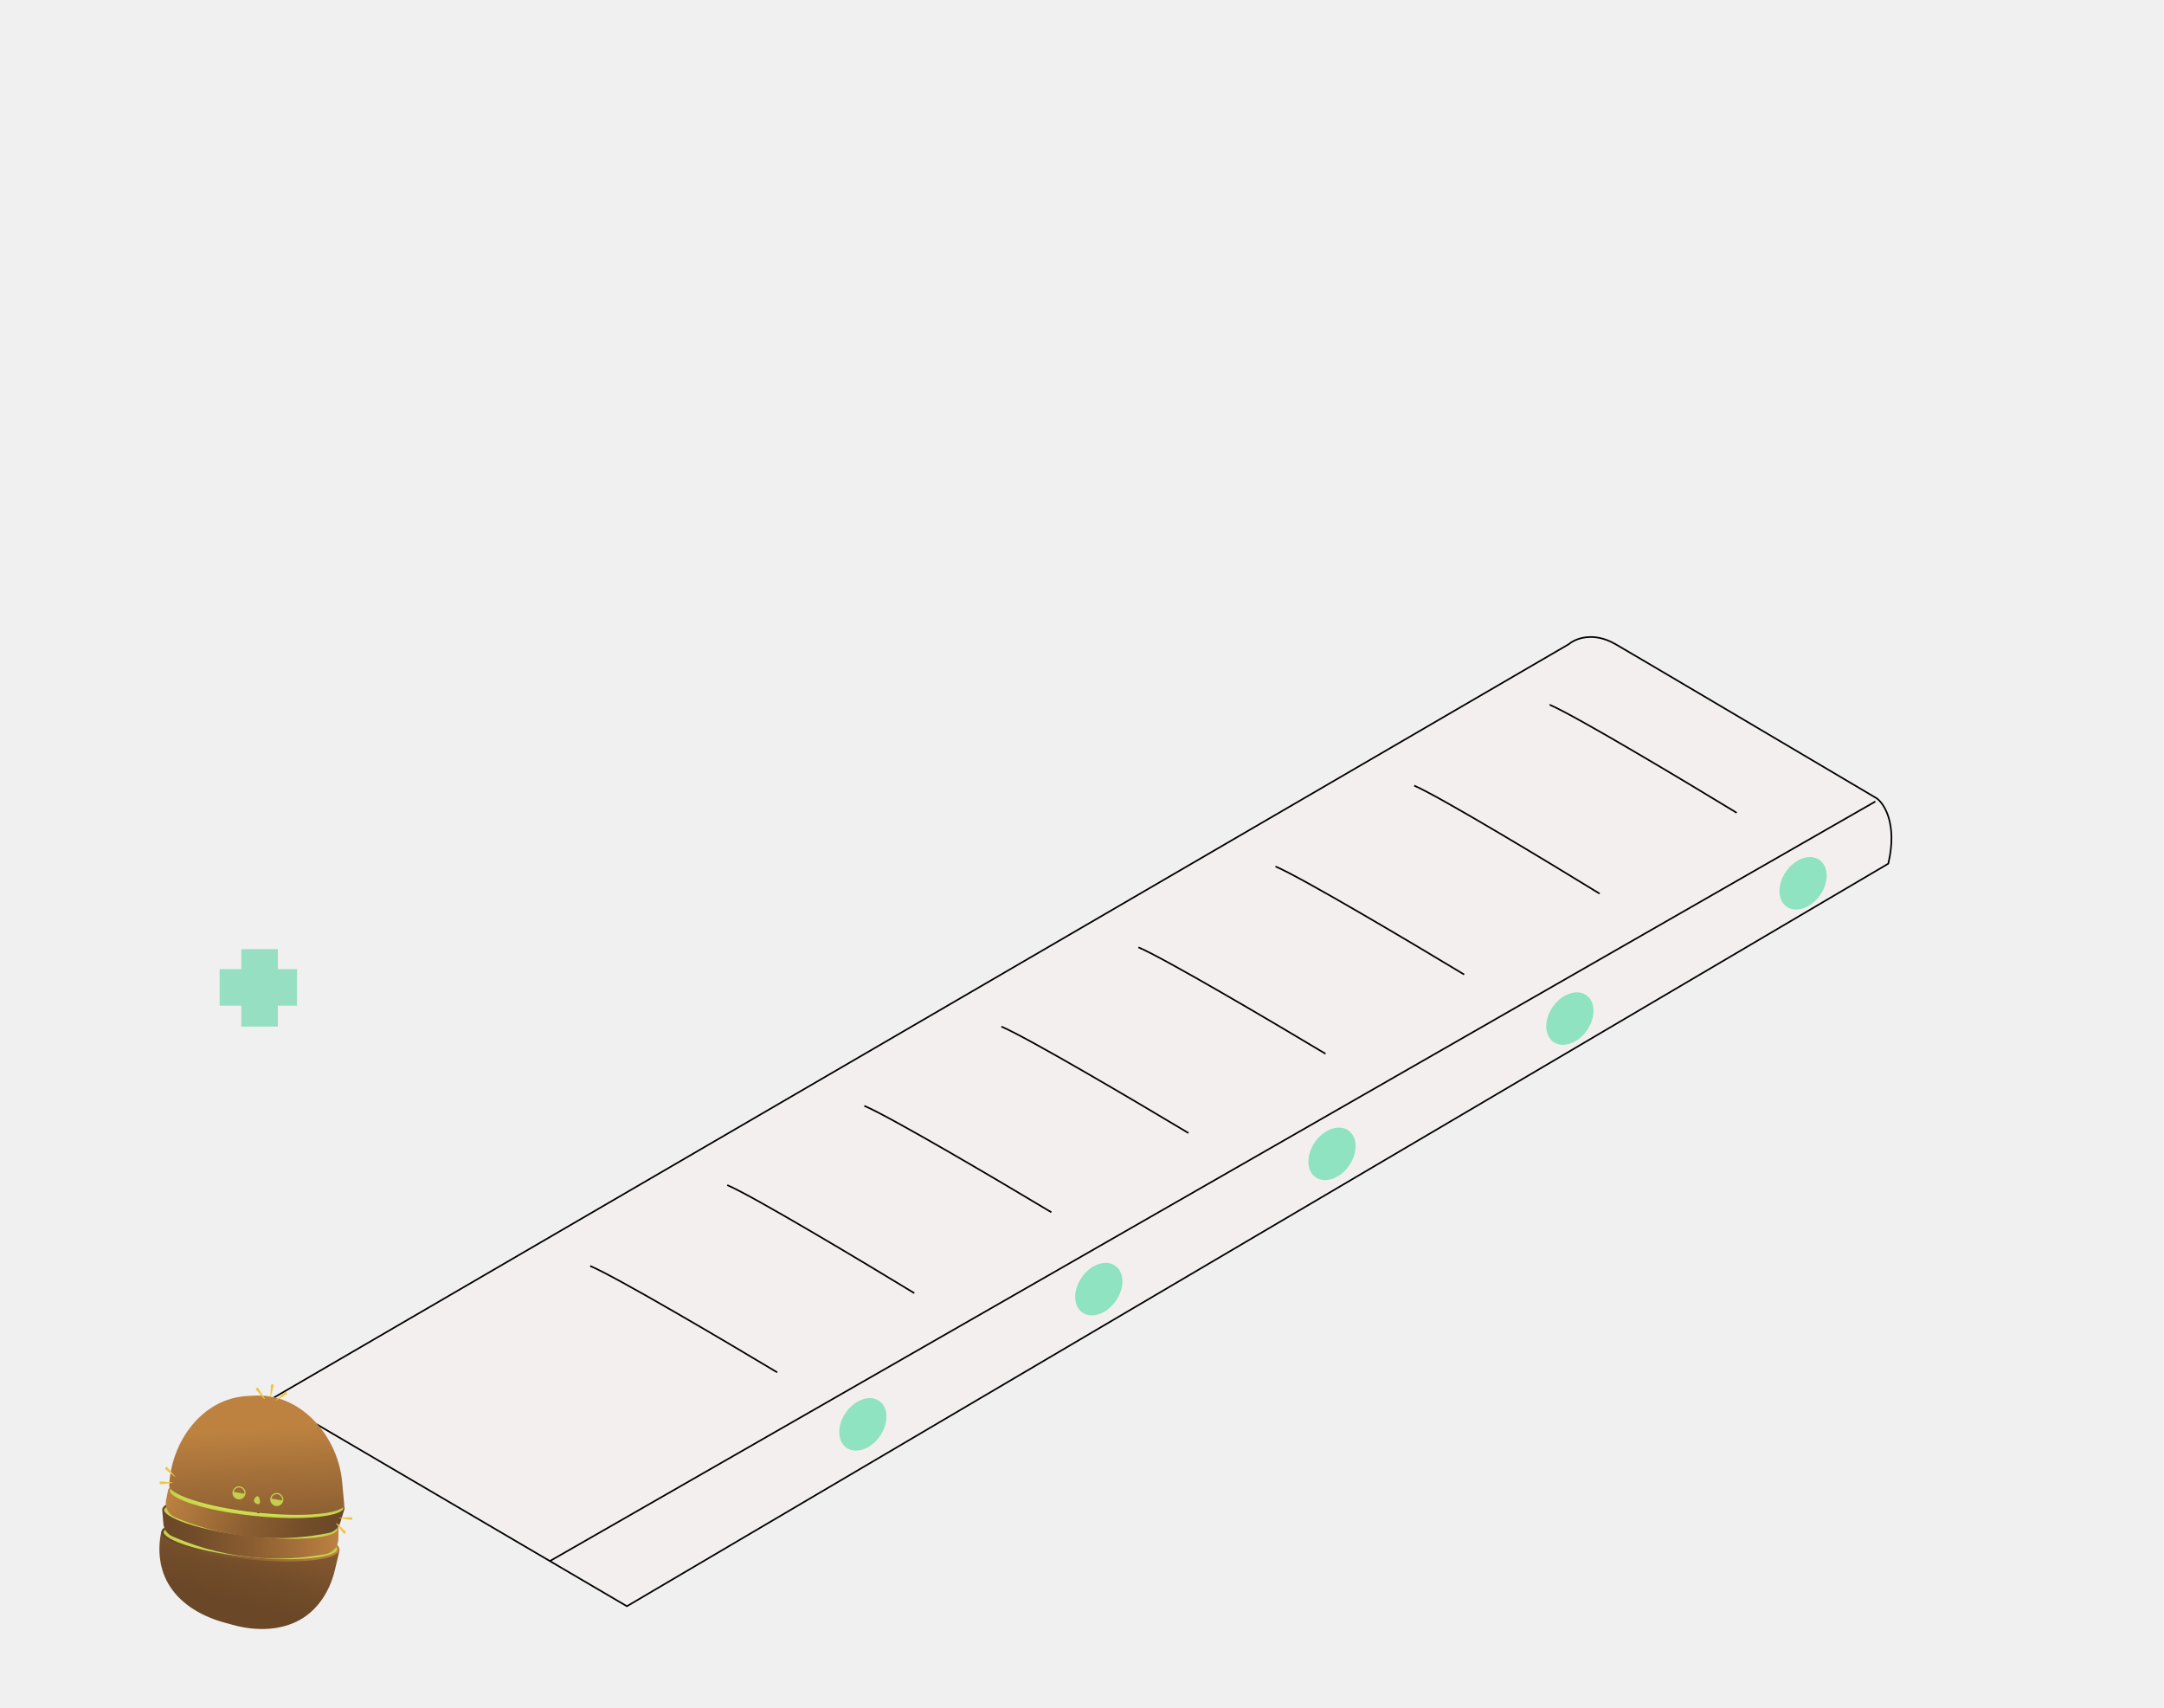
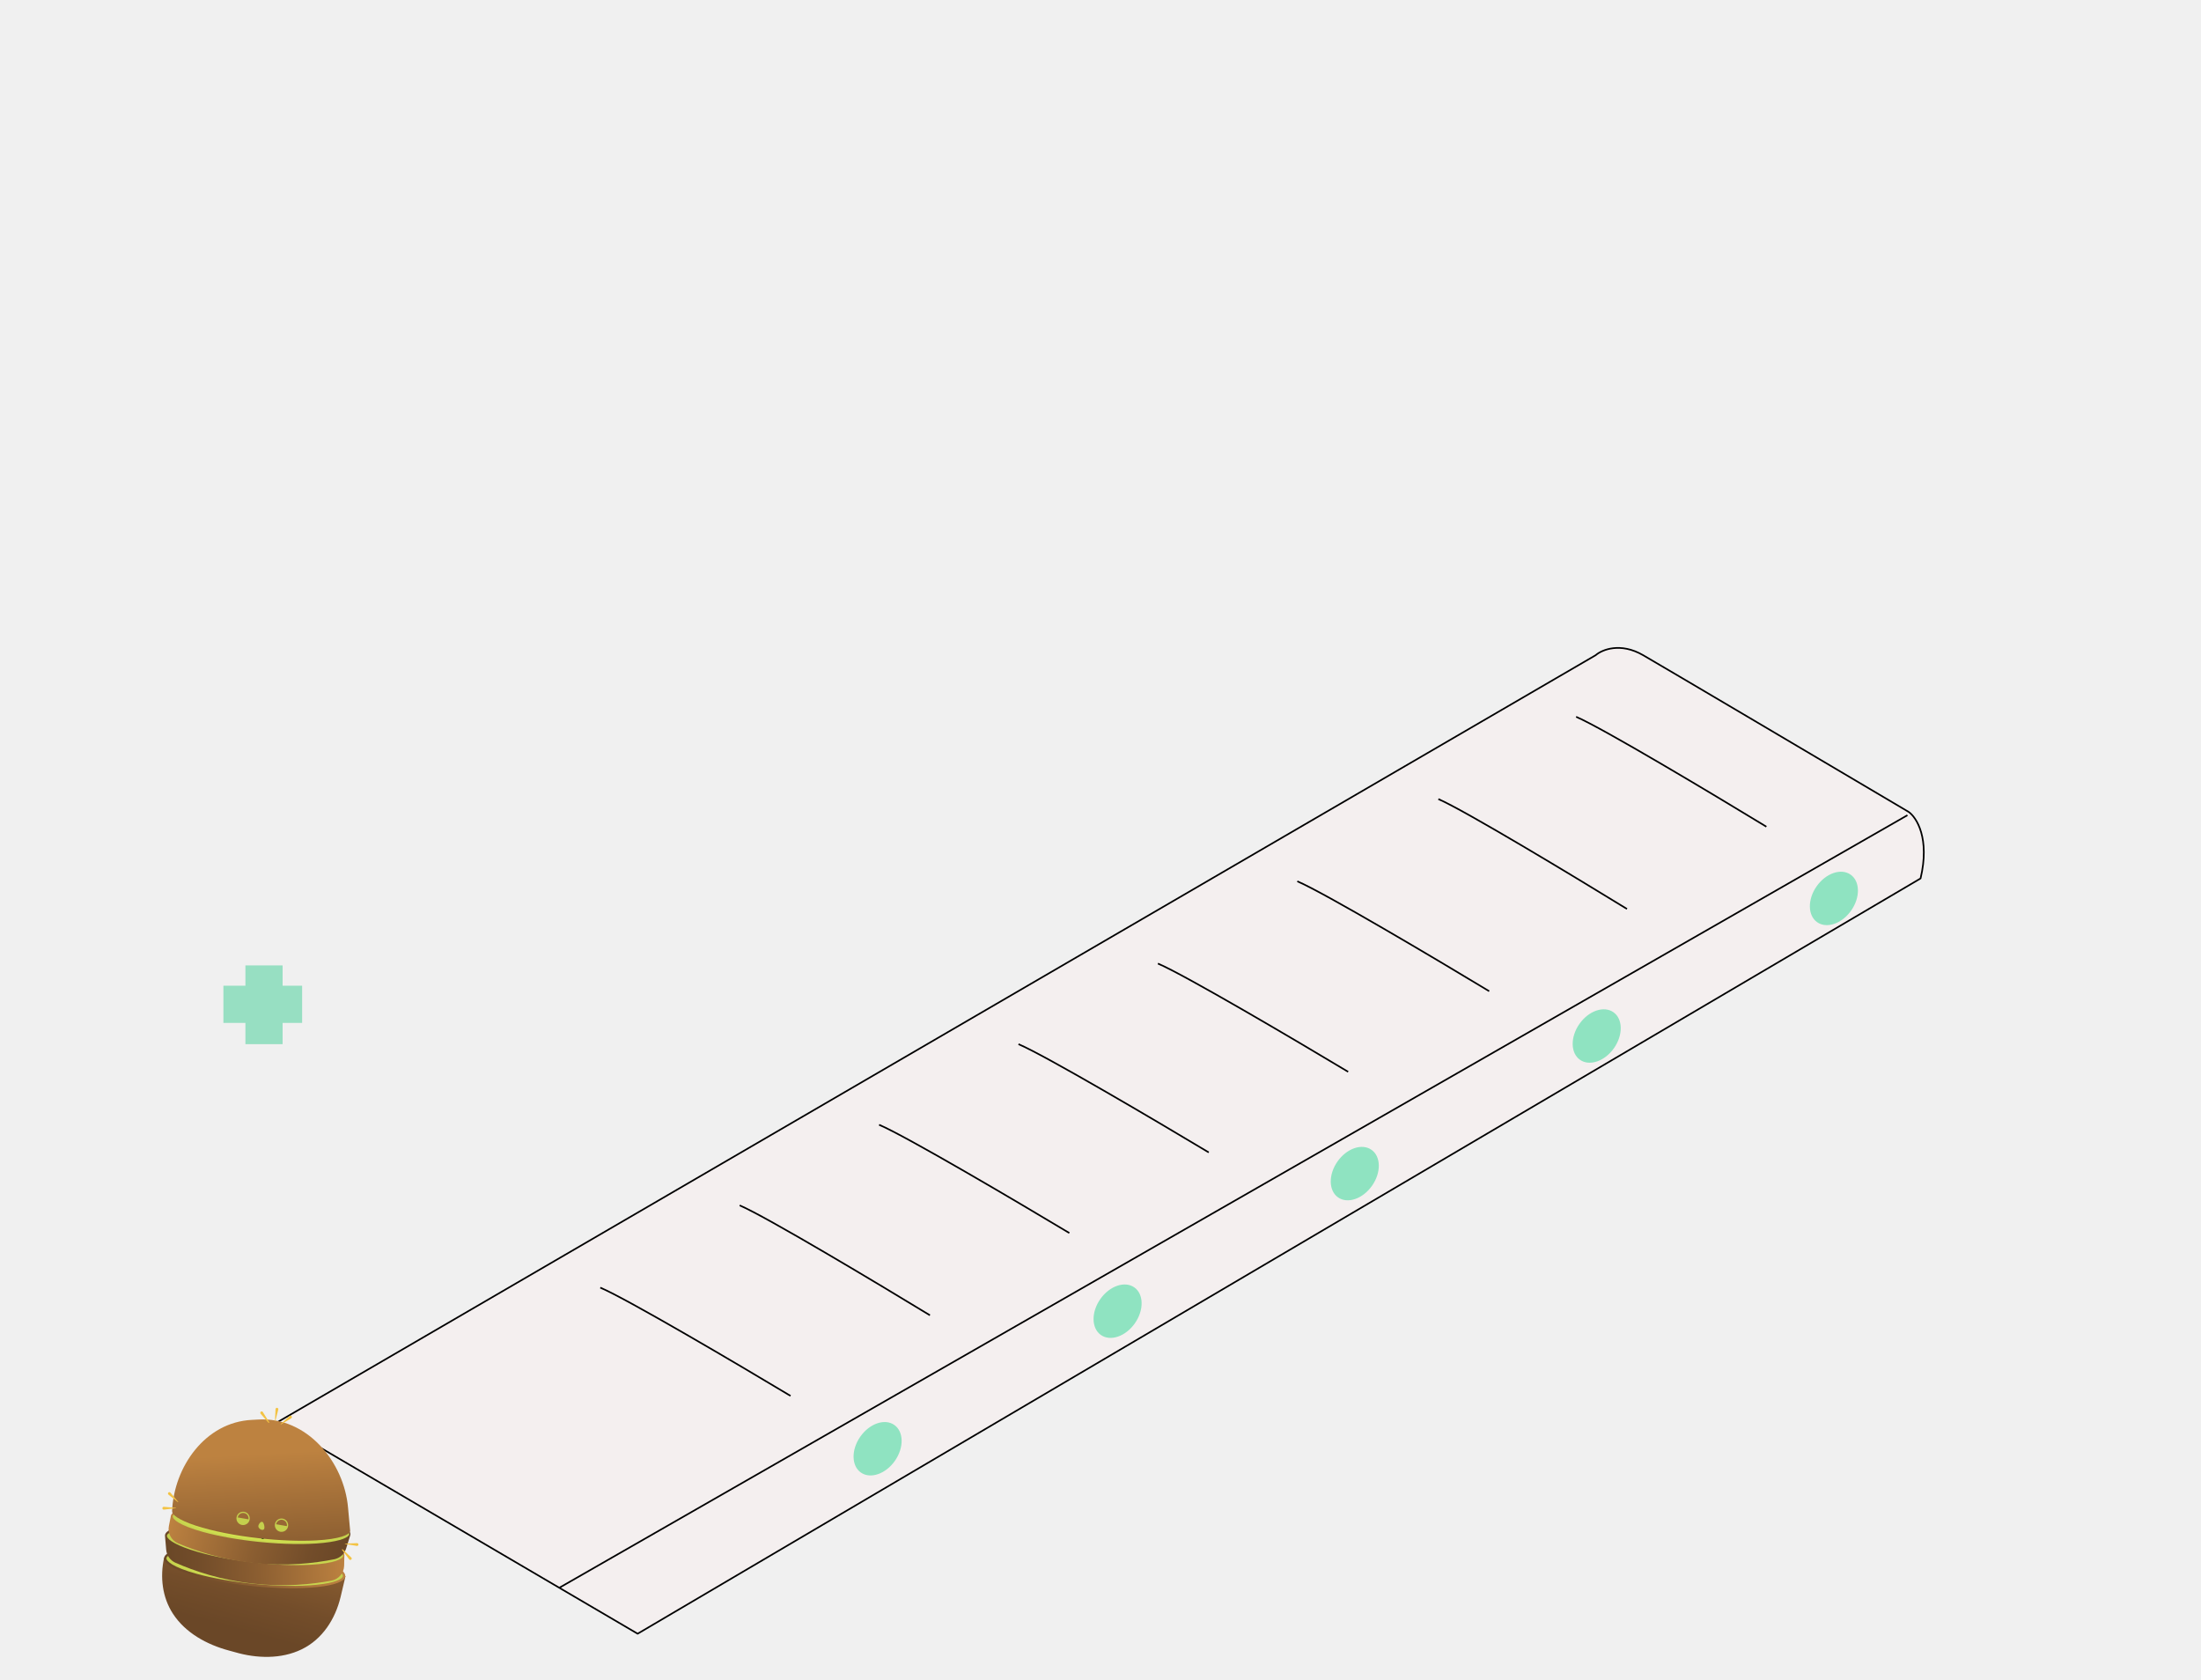
- <svg xmlns="http://www.w3.org/2000/svg" width="1342" height="1059" viewBox="0 0 1342 1059" fill="none">
-   <path d="M972.922 399.431L169 867.129L388.777 996L1171.01 535.542C1176.79 511.216 1168.6 498.377 1163.78 494.998C1115.58 466.487 1015.72 407.457 1001.84 399.431C987.959 391.406 976.778 396.087 972.922 399.431Z" fill="#F4EFEF" stroke="black" stroke-linejoin="round" />
-   <path d="M366 785C382.24 791.859 450.1 831.858 482 851" stroke="black" />
-   <path d="M451 734.857C467.24 741.82 535.1 782.425 567 801.857" stroke="black" />
-   <path d="M536 685.715C552.24 692.574 620.1 732.573 652 751.715" stroke="black" />
-   <path d="M621 636.57C637.24 643.429 705.1 683.428 737 702.57" stroke="black" />
-   <path d="M706 587.428C722.24 594.287 790.1 634.286 822 653.428" stroke="black" />
-   <path d="M791 537.285C807.38 544.248 875.825 584.853 908 604.285" stroke="black" />
-   <path d="M877 487.143C893.1 494.105 960.375 534.711 992 554.143" stroke="black" />
-   <path d="M961 437C977.24 443.963 1045.1 484.568 1077 504" stroke="black" />
-   <path d="M341.037 967.974L1163 497" stroke="black" />
-   <ellipse cx="535.093" cy="883.231" rx="17.727" ry="12.866" transform="rotate(-54.8943 535.093 883.231)" fill="#8FE3C1" />
-   <ellipse cx="826.042" cy="715.487" rx="17.727" ry="12.866" transform="rotate(-54.8943 826.042 715.487)" fill="#8FE3C1" />
-   <ellipse cx="973.554" cy="631.608" rx="17.727" ry="12.866" transform="rotate(-54.8943 973.554 631.608)" fill="#8FE3C1" />
-   <ellipse cx="1118.17" cy="547.729" rx="17.727" ry="12.866" transform="rotate(-54.8943 1118.17 547.729)" fill="#8FE3C1" />
-   <ellipse cx="681.423" cy="799.365" rx="17.727" ry="12.866" transform="rotate(-54.8943 681.423 799.365)" fill="#8FE3C1" />
-   <path d="M207.66 973.641C204.419 987.074 196.608 999.345 183.968 1005.5C171.453 1011.6 156.468 1011.09 143.399 1007.29C141.826 1006.84 141.039 1006.63 139.459 1006.21C126.268 1002.65 113.198 995.632 105.515 983.918C98.87 973.785 97.522 961.337 100.053 949.654L210.68 960.881C209.672 965.136 208.666 969.388 207.66 973.641Z" fill="url(#paint0_linear_5199_12310)" />
-   <path d="M210.508 961.004C209.863 967.382 184.614 970.049 154.117 966.962C123.621 963.872 99.421 956.198 100.067 949.817C100.712 943.439 125.961 940.772 156.458 943.859C186.955 946.946 211.154 954.623 210.508 961.004Z" fill="url(#paint1_linear_5199_12310)" />
-   <path d="M120.056 959.527C105.037 955.395 101.306 951.571 101.469 949.961C101.64 948.28 105.867 945.889 117.219 944.691C127.777 943.576 141.66 943.78 156.32 945.263C168.841 946.533 180.987 948.675 190.524 951.298C205.542 955.431 209.273 959.255 209.11 960.865C208.939 962.546 204.712 964.937 193.36 966.135C182.803 967.25 168.919 967.046 154.26 965.563C141.739 964.293 129.589 962.15 120.056 959.527Z" fill="url(#paint2_radial_5199_12310)" />
-   <path d="M147.294 951.012C146.429 951.302 142.62 952.571 142.643 954.167C142.692 957.6 160.44 960.126 166.897 957.705C167.64 957.425 169.59 956.696 169.584 955.65C169.579 954.859 168.458 954.227 167.626 953.802C162.115 950.998 155.785 950.602 153.462 950.505C149.944 950.359 148.552 950.594 147.294 951.012Z" fill="#FFE6CC" />
-   <path d="M135.94 951.838C136.424 951.309 139.549 952.806 139.429 953.238C139.326 953.614 136.645 953.68 136.015 952.506C135.986 952.451 135.763 952.033 135.94 951.838Z" fill="#063B01" />
-   <path d="M155.373 963.23C155.621 963.636 156.248 963.936 156.687 963.784C157.694 963.428 157.636 960.666 157.028 960.466C156.451 960.278 154.738 962.193 155.373 963.23Z" fill="#063B01" />
-   <path d="M141.745 959.307C141.776 959.686 143.27 960.203 144.539 959.719C145.405 959.386 146.187 958.579 146.01 958.272C145.666 957.683 141.694 958.674 141.745 959.307Z" fill="#063B01" />
-   <path d="M171.147 962.386C169.843 962.696 167.977 960.462 168.27 960.03C168.466 959.742 169.648 960.22 170.973 960.759C171.699 961.054 171.964 961.228 172.003 961.468C172.07 961.836 171.607 962.276 171.147 962.386Z" fill="#063B01" />
-   <path d="M156.443 948.334C156.184 948.045 155.017 948.189 154.862 948.594C154.827 948.679 154.873 948.819 154.96 949.098C155.105 949.56 155.177 949.787 155.28 949.823C155.668 949.947 156.785 948.716 156.443 948.334Z" fill="#063B01" />
-   <path d="M145.832 948.154C145.228 947.995 144.548 948.259 144.533 948.513C144.512 948.958 146.567 949.673 146.823 949.325C146.98 949.11 146.569 948.346 145.832 948.154Z" fill="#063B01" />
-   <path d="M174.795 954.147C174.879 953.868 173.92 953.124 172.855 953.158C172.125 953.183 171.327 953.571 171.371 953.834C171.46 954.342 174.659 954.615 174.795 954.147Z" fill="#063B01" />
-   <path d="M140.188 949.47C140.143 949.21 140.615 948.857 141.082 948.785C142.258 948.61 143.503 950.219 143.319 950.477C143.278 950.535 143.178 950.5 141.726 950.082C140.496 949.726 140.218 949.653 140.188 949.47Z" fill="#A2C71E" />
-   <path d="M164.582 949.591C165.06 949.228 165.804 949.221 165.931 949.449C166.155 949.849 164.61 951.246 164.215 951.018C163.972 950.882 163.998 950.034 164.582 949.591Z" fill="#063B01" />
-   <path d="M171.728 951.215C171.786 950.962 171.334 950.558 170.868 950.44C169.701 950.145 168.381 951.626 168.549 951.901C168.586 951.962 168.688 951.936 170.159 951.668C171.404 951.439 171.686 951.393 171.728 951.215Z" fill="#A2C71E" />
-   <path d="M147.705 961.324C147.878 961.845 149.538 962.214 150.517 961.508C151.448 960.837 151.554 959.353 151.105 959.069C150.845 958.903 150.402 959.152 149.723 959.529C149.027 959.92 147.521 960.764 147.705 961.324Z" fill="#A2C71E" />
-   <path d="M137.628 955.867C137.517 956.124 137.743 956.455 137.922 956.621C138.888 957.501 141.552 956.372 141.48 955.919C141.406 955.422 137.972 955.066 137.628 955.867Z" fill="#A2C71E" />
-   <path d="M161.37 949.063C161.28 948.824 160.786 948.582 160.427 948.592C159.527 948.621 159.423 950.255 159.674 950.455C159.731 950.5 159.781 950.452 160.594 949.85C161.276 949.339 161.434 949.23 161.37 949.063Z" fill="#A2C71E" />
-   <path d="M164.344 962.913C164.192 963.319 162.983 963.496 162.219 962.98C161.281 962.344 161.267 960.823 161.678 960.623C161.922 960.505 162.333 960.836 163.032 961.403C163.812 962.029 164.473 962.563 164.344 962.913Z" fill="#A2C71E" />
-   <path d="M150.986 947.847C150.697 947.746 150.187 947.682 150.046 947.891C149.788 948.274 150.786 949.578 151.312 949.465C151.61 949.401 151.824 948.874 151.675 948.448C151.526 948.039 151.099 947.886 150.986 947.847Z" fill="#A2C71E" />
-   <path d="M175.019 956.76C175.161 957.01 174.976 957.352 174.816 957.526C173.963 958.455 171.167 957.471 171.184 957.014C171.197 956.519 174.579 955.98 175.019 956.76Z" fill="#A2C71E" />
-   <path d="M156.615 930.709C126.412 927.224 101.332 929.565 100.6 935.933C100.57 936.177 100.584 936.426 100.628 936.676C100.863 939.389 101.098 942.106 101.332 944.819C101.631 948.288 103.793 951.321 106.979 952.726C118.371 957.744 134.56 963.297 154.576 965.486C173.663 967.573 190.021 965.923 202.109 963.645C206.519 962.815 209.738 958.993 209.832 954.506C209.873 952.562 209.915 950.621 209.952 948.676C209.961 948.634 209.969 948.591 209.974 948.549C210.705 942.178 186.818 934.19 156.615 930.709Z" fill="url(#paint3_linear_5199_12310)" />
-   <path d="M189.041 953.979C204.596 953.158 209.06 950.222 209.245 948.614C209.438 946.935 205.821 943.695 194.989 940.094C184.915 936.744 171.309 933.971 156.672 932.281C144.17 930.84 131.846 930.332 121.969 930.853C106.415 931.674 101.951 934.61 101.765 936.218C101.573 937.896 105.189 941.137 116.022 944.738C126.096 948.088 139.701 950.861 154.338 952.551C166.841 953.991 179.164 954.5 189.041 953.979Z" fill="url(#paint4_radial_5199_12310)" />
-   <path d="M164.254 939.831C165.038 940.299 168.486 942.354 168.122 943.908C167.34 947.251 149.462 945.918 143.673 942.171C143.008 941.739 141.259 940.609 141.489 939.589C141.663 938.817 142.893 938.44 143.797 938.202C149.781 936.643 156.049 937.612 158.339 938.015C161.806 938.625 163.116 939.153 164.254 939.831Z" fill="#FFE6CC" />
-   <path d="M175.172 943.068C174.813 942.448 171.441 943.24 171.465 943.689C171.485 944.077 174.09 944.716 174.957 943.704C174.996 943.657 175.304 943.296 175.172 943.068Z" fill="#063B01" />
-   <path d="M153.745 950.036C153.416 950.38 152.736 950.539 152.344 950.296C151.436 949.733 152.084 947.047 152.72 946.982C153.328 946.922 154.588 949.159 153.745 950.036Z" fill="#063B01" />
-   <path d="M167.901 949.12C167.79 949.484 166.22 949.669 165.085 948.924C164.31 948.414 163.718 947.458 163.957 947.196C164.419 946.694 168.087 948.513 167.901 949.12Z" fill="#063B01" />
-   <path d="M138.52 945.834C139.728 946.417 142.029 944.634 141.835 944.149C141.705 943.826 140.449 944.039 139.039 944.282C138.266 944.414 137.97 944.528 137.88 944.754C137.74 945.099 138.095 945.628 138.52 945.834Z" fill="#063B01" />
-   <path d="M155.892 935.256C156.206 935.028 157.316 935.419 157.38 935.848C157.396 935.938 157.322 936.065 157.177 936.319C156.936 936.739 156.817 936.945 156.708 936.958C156.307 936.997 155.475 935.555 155.892 935.256Z" fill="#063B01" />
-   <path d="M166.296 937.351C166.92 937.325 167.528 937.728 167.489 937.98C167.413 938.419 165.253 938.677 165.078 938.283C164.966 938.039 165.536 937.38 166.296 937.351Z" fill="#063B01" />
-   <path d="M136.72 937.004C136.698 936.714 137.794 936.193 138.827 936.454C139.535 936.635 140.231 937.184 140.132 937.432C139.939 937.909 136.756 937.491 136.72 937.004Z" fill="#063B01" />
-   <path d="M171.53 939.847C171.629 939.603 171.244 939.157 170.803 938.987C169.692 938.564 168.131 939.869 168.255 940.161C168.283 940.226 168.388 940.213 169.897 940.116C171.171 940.032 171.458 940.02 171.53 939.847Z" fill="#A2C71E" />
-   <path d="M147.674 934.74C147.285 934.283 146.56 934.118 146.387 934.313C146.082 934.656 147.292 936.352 147.727 936.213C147.99 936.132 148.15 935.298 147.674 934.74Z" fill="#063B01" />
-   <path d="M140.348 934.798C140.345 934.538 140.873 934.24 141.354 934.225C142.557 934.186 143.529 935.916 143.306 936.149C143.256 936.2 143.163 936.153 141.783 935.576C140.613 935.086 140.347 934.981 140.348 934.798Z" fill="#A2C71E" />
-   <path d="M161.644 949.816C161.363 950.288 159.664 950.293 158.857 949.394C158.092 948.542 158.306 947.067 158.806 946.886C159.095 946.779 159.475 947.117 160.057 947.631C160.657 948.161 161.947 949.308 161.644 949.816Z" fill="#A2C71E" />
-   <path d="M172.655 946.643C172.709 946.918 172.418 947.193 172.206 947.317C171.075 947.97 168.714 946.296 168.881 945.87C169.06 945.4 172.491 945.788 172.655 946.643Z" fill="#A2C71E" />
-   <path d="M150.924 934.913C151.064 934.699 151.598 934.569 151.947 934.656C152.819 934.876 152.571 936.495 152.283 936.636C152.218 936.668 152.18 936.61 151.515 935.848C150.957 935.203 150.827 935.062 150.924 934.913Z" fill="#A2C71E" />
-   <path d="M145.052 947.804C145.113 948.233 146.257 948.664 147.113 948.324C148.166 947.903 148.506 946.421 148.146 946.138C147.934 945.97 147.462 946.205 146.657 946.609C145.761 947.054 145.001 947.434 145.052 947.804Z" fill="#A2C71E" />
-   <path d="M161.331 935.95C161.635 935.912 162.147 935.959 162.24 936.193C162.41 936.623 161.156 937.683 160.667 937.46C160.389 937.334 160.293 936.774 160.529 936.389C160.759 936.022 161.213 935.963 161.331 935.95Z" fill="#A2C71E" />
-   <path d="M135.945 939.508C135.753 939.722 135.86 940.095 135.98 940.3C136.614 941.39 139.555 941.028 139.637 940.577C139.727 940.091 136.542 938.84 135.945 939.508Z" fill="#A2C71E" />
-   <path d="M160.05 918.467C190.299 921.53 214.296 929.188 213.651 935.565C213.627 935.81 213.561 936.05 213.464 936.285C212.654 938.885 211.843 941.488 211.033 944.088C209.998 947.412 207.237 949.912 203.824 950.603C191.622 953.066 174.619 955.023 154.599 952.876C135.507 950.828 119.883 945.714 108.562 940.9C104.432 939.146 102.106 934.722 102.976 930.32C103.352 928.412 103.727 926.507 104.106 924.599C104.107 924.556 104.108 924.513 104.112 924.47C104.755 918.088 129.802 915.401 160.05 918.467Z" fill="url(#paint5_linear_5199_12310)" />
-   <path d="M217.654 940.778L210.357 941.054C210.295 941.055 210.243 941.11 210.248 941.173C210.251 941.229 210.29 941.272 210.342 941.28L217.547 942.462C218.013 942.539 218.456 942.228 218.532 941.765C218.608 941.302 218.292 940.866 217.826 940.788C217.77 940.78 217.709 940.778 217.654 940.778Z" fill="#F3C344" />
-   <path d="M214.191 949.546L208.94 944.544C208.833 944.442 208.664 944.446 208.563 944.549C208.472 944.644 208.465 944.788 208.543 944.889L212.913 950.661C213.196 951.033 213.735 951.112 214.111 950.83C214.489 950.552 214.566 950.021 214.283 949.648C214.257 949.612 214.223 949.577 214.191 949.546Z" fill="#F3C344" />
-   <path d="M123.903 934.008C108.885 929.876 105.154 926.052 105.317 924.441C105.488 922.761 109.715 920.369 121.067 919.171C131.624 918.056 145.508 918.26 160.167 919.744C172.688 921.013 184.835 923.155 194.371 925.779C209.39 929.911 213.121 933.735 212.958 935.345C212.787 937.026 208.56 939.417 197.208 940.616C186.65 941.73 172.767 941.526 158.107 940.043C145.586 938.773 133.436 936.631 123.903 934.008Z" fill="url(#paint6_radial_5199_12310)" />
-   <path d="M151.142 925.493C150.277 925.782 146.468 927.052 146.491 928.648C146.539 932.08 164.288 934.606 170.745 932.185C171.488 931.906 173.438 931.176 173.431 930.13C173.427 929.34 172.306 928.708 171.473 928.282C165.963 925.478 159.633 925.082 157.309 924.985C153.792 924.84 152.399 925.075 151.142 925.493Z" fill="#FFE6CC" />
-   <path d="M139.786 926.323C140.27 925.794 143.394 927.29 143.275 927.723C143.172 928.098 140.491 928.164 139.861 926.991C139.833 926.932 139.61 926.514 139.786 926.323Z" fill="#063B01" />
-   <path d="M159.221 937.712C159.469 938.119 160.096 938.419 160.534 938.266C161.542 937.911 161.483 935.148 160.876 934.948C160.299 934.76 158.586 936.675 159.221 937.712Z" fill="#063B01" />
-   <path d="M145.593 933.793C145.623 934.172 147.118 934.689 148.386 934.205C149.253 933.872 150.035 933.065 149.858 932.758C149.514 932.169 145.542 933.161 145.593 933.793Z" fill="#063B01" />
-   <path d="M174.995 936.868C173.691 937.179 171.824 934.945 172.118 934.512C172.314 934.224 173.495 934.702 174.82 935.241C175.547 935.536 175.812 935.711 175.851 935.951C175.917 936.318 175.453 936.762 174.995 936.868Z" fill="#063B01" />
-   <path d="M160.289 922.819C160.03 922.529 158.862 922.674 158.707 923.079C158.673 923.164 158.718 923.304 158.805 923.582C158.951 924.044 159.023 924.271 159.126 924.307C159.514 924.432 160.632 923.197 160.289 922.819Z" fill="#063B01" />
-   <path d="M149.682 922.636C149.078 922.477 148.398 922.741 148.382 922.995C148.362 923.441 150.417 924.155 150.673 923.807C150.83 923.592 150.418 922.828 149.682 922.636Z" fill="#063B01" />
-   <path d="M178.643 928.629C178.727 928.35 177.767 927.606 176.703 927.641C175.972 927.665 175.174 928.053 175.218 928.316C175.308 928.825 178.507 929.097 178.643 928.629Z" fill="#063B01" />
-   <path d="M144.036 923.953C143.991 923.693 144.463 923.339 144.93 923.267C146.106 923.093 147.351 924.701 147.167 924.96C147.126 925.017 147.026 924.983 145.573 924.565C144.344 924.208 144.065 924.135 144.036 923.953Z" fill="#A2C71E" />
-   <path d="M168.425 924.076C168.904 923.713 169.647 923.707 169.774 923.935C169.999 924.335 168.454 925.732 168.058 925.503C167.82 925.365 167.846 924.517 168.425 924.076Z" fill="#063B01" />
-   <path d="M175.575 925.698C175.634 925.445 175.181 925.04 174.715 924.923C173.549 924.627 172.228 926.108 172.396 926.384C172.434 926.445 172.536 926.418 174.007 926.15C175.252 925.921 175.534 925.875 175.575 925.698Z" fill="#A2C71E" />
-   <path d="M151.553 935.806C151.726 936.327 153.385 936.696 154.365 935.991C155.296 935.319 155.402 933.835 154.953 933.551C154.693 933.385 154.249 933.634 153.571 934.012C152.873 934.405 151.369 935.246 151.553 935.806Z" fill="#A2C71E" />
-   <path d="M141.476 930.351C141.365 930.608 141.59 930.939 141.77 931.105C142.736 931.985 145.4 930.856 145.328 930.403C145.254 929.906 141.819 929.554 141.476 930.351Z" fill="#A2C71E" />
-   <path d="M165.218 923.545C165.127 923.306 164.634 923.065 164.274 923.075C163.375 923.104 163.271 924.738 163.522 924.938C163.579 924.982 163.628 924.934 164.441 924.332C165.123 923.825 165.281 923.712 165.218 923.545Z" fill="#A2C71E" />
-   <path d="M168.192 937.394C168.04 937.8 166.831 937.976 166.067 937.461C165.129 936.824 165.114 935.303 165.526 935.104C165.77 934.985 166.18 935.316 166.879 935.883C167.66 936.509 168.321 937.044 168.192 937.394Z" fill="#A2C71E" />
-   <path d="M154.831 922.33C154.543 922.228 154.033 922.164 153.892 922.373C153.634 922.757 154.632 924.061 155.158 923.947C155.455 923.883 155.669 923.357 155.521 922.93C155.372 922.522 154.944 922.371 154.831 922.33Z" fill="#A2C71E" />
-   <path d="M178.867 931.241C179.009 931.491 178.824 931.833 178.664 932.007C177.811 932.936 175.015 931.953 175.032 931.495C175.045 931 178.426 930.465 178.867 931.241Z" fill="#A2C71E" />
-   <path d="M213.531 933.629C213.097 928.855 212.659 924.077 212.225 919.303C209.831 891.189 187.102 863.566 157.28 865.431C155.813 865.512 155.081 865.552 153.613 865.632C125.119 866.979 105.99 894.335 104.927 921.357L104.987 921.364C104.985 921.382 104.982 921.399 104.98 921.417C104.774 923.185 108.446 926.531 119.46 930.135C129.597 933.453 143.284 936.179 158.004 937.812C170.498 939.199 182.831 939.663 192.732 939.12C207.255 938.323 212.903 935.691 213.393 933.612L213.531 933.629Z" fill="url(#paint7_linear_5199_12310)" />
-   <path d="M99.937 918.628L107.214 919.254C107.278 919.261 107.323 919.315 107.32 919.378C107.316 919.435 107.272 919.476 107.22 919.482L99.968 920.337C99.496 920.391 99.07 920.056 99.016 919.585C98.962 919.113 99.297 918.688 99.769 918.634C99.821 918.624 99.88 918.624 99.937 918.628Z" fill="#F3C344" />
-   <path d="M103.917 909.992L108.638 915.56C108.687 915.62 108.682 915.709 108.621 915.758C108.567 915.803 108.493 915.8 108.442 915.76L102.727 911.216C102.356 910.92 102.295 910.383 102.59 910.012C102.886 909.641 103.424 909.58 103.795 909.875C103.839 909.912 103.88 909.951 103.917 909.992Z" fill="#F3C344" />
-   <path d="M169.68 859.341L167.877 866.42C167.862 866.48 167.798 866.519 167.737 866.501C167.683 866.487 167.649 866.439 167.65 866.387L167.991 859.09C168.014 858.618 168.415 858.252 168.887 858.271C169.359 858.295 169.725 858.696 169.705 859.168C169.705 859.228 169.695 859.288 169.68 859.341Z" fill="#F3C344" />
-   <path d="M177.553 864.673L171.289 868.424C171.221 868.463 171.135 868.443 171.096 868.375C171.062 868.317 171.075 868.243 171.122 868.198L176.536 863.299C176.888 862.981 177.43 863.008 177.748 863.359C178.066 863.711 178.039 864.253 177.688 864.571C177.648 864.612 177.597 864.646 177.553 864.673Z" fill="#F3C344" />
-   <path d="M160.28 860.879L164.132 867.068C164.209 867.194 164.173 867.357 164.047 867.434C163.935 867.504 163.789 867.48 163.703 867.383L158.909 861.896C158.598 861.541 158.635 860.998 158.99 860.687C159.346 860.375 159.889 860.412 160.2 860.768C160.226 860.801 160.257 860.842 160.28 860.879Z" fill="#F3C344" />
-   <path d="M148.93 921.682C146.72 921.29 144.609 922.766 144.217 924.975C143.826 927.185 145.301 929.296 147.511 929.688C149.721 930.079 151.832 928.604 152.223 926.394C152.618 924.181 151.143 922.073 148.93 921.682ZM144.959 925.107C145.278 923.305 147 922.1 148.802 922.419C150.604 922.739 151.808 924.46 151.489 926.262L144.959 925.107Z" fill="#C4CF4D" />
-   <path d="M172.35 925.822C170.14 925.431 168.029 926.906 167.637 929.116C167.246 931.326 168.721 933.437 170.931 933.828C173.141 934.22 175.252 932.745 175.643 930.535C176.035 928.321 174.56 926.214 172.35 925.822ZM168.375 929.248C168.694 927.446 170.416 926.241 172.218 926.56C174.02 926.879 175.225 928.601 174.905 930.403L168.375 929.248Z" fill="#C4CF4D" />
-   <path d="M157.534 930.237C157.69 929.108 159.187 927.143 160.184 927.96C160.945 928.582 161.43 930.817 161.165 931.826C160.669 933.725 157.261 932.181 157.534 930.237Z" fill="#C4CF4D" />
-   <path opacity="0.5" d="M172.303 623.611V636.57H149.633V623.611H136.215V600.941H149.633V588.57H172.303V600.941H184.215V623.611H172.303Z" fill="#3DCE94" />
+ <svg xmlns="http://www.w3.org/2000/svg" width="1342" height="1024" viewBox="0 0 1342 1024" fill="none">
+   <g clip-path="url(#clip0_5199_12310)">
+     <path d="M972.922 399.431L169 867.129L388.777 996L1171.01 535.542C1176.79 511.216 1168.6 498.377 1163.78 494.998C1115.58 466.487 1015.72 407.457 1001.84 399.431C987.959 391.406 976.778 396.087 972.922 399.431Z" fill="#F4EFEF" stroke="black" stroke-linejoin="round" />
+     <path d="M366 785C382.24 791.859 450.1 831.858 482 851" stroke="black" />
+     <path d="M451 734.857C467.24 741.82 535.1 782.425 567 801.857" stroke="black" />
+     <path d="M536 685.715C552.24 692.574 620.1 732.573 652 751.715" stroke="black" />
+     <path d="M621 636.57C637.24 643.429 705.1 683.428 737 702.57" stroke="black" />
+     <path d="M706 587.428C722.24 594.287 790.1 634.286 822 653.428" stroke="black" />
+     <path d="M791 537.285C807.38 544.248 875.825 584.853 908 604.285" stroke="black" />
+     <path d="M877 487.143C893.1 494.105 960.375 534.711 992 554.143" stroke="black" />
+     <path d="M961 437C977.24 443.963 1045.1 484.568 1077 504" stroke="black" />
+     <path d="M341.037 967.974L1163 497" stroke="black" />
+     <ellipse cx="535.093" cy="883.231" rx="17.727" ry="12.866" transform="rotate(-54.8943 535.093 883.231)" fill="#8FE3C1" />
+     <ellipse cx="826.042" cy="715.487" rx="17.727" ry="12.866" transform="rotate(-54.8943 826.042 715.487)" fill="#8FE3C1" />
+     <ellipse cx="973.554" cy="631.608" rx="17.727" ry="12.866" transform="rotate(-54.8943 973.554 631.608)" fill="#8FE3C1" />
+     <ellipse cx="1118.17" cy="547.729" rx="17.727" ry="12.866" transform="rotate(-54.8943 1118.17 547.729)" fill="#8FE3C1" />
+     <ellipse cx="681.423" cy="799.365" rx="17.727" ry="12.866" transform="rotate(-54.8943 681.423 799.365)" fill="#8FE3C1" />
+     <path d="M207.66 973.641C204.419 987.074 196.608 999.345 183.968 1005.5C171.453 1011.6 156.468 1011.09 143.399 1007.29C141.826 1006.84 141.039 1006.63 139.459 1006.21C126.268 1002.65 113.198 995.632 105.515 983.918C98.87 973.785 97.522 961.337 100.053 949.654L210.68 960.881C209.672 965.136 208.666 969.388 207.66 973.641Z" fill="url(#paint0_linear_5199_12310)" />
+     <path d="M210.508 961.004C209.863 967.382 184.614 970.049 154.117 966.962C123.621 963.872 99.421 956.198 100.067 949.817C100.712 943.439 125.961 940.772 156.458 943.859C186.955 946.946 211.154 954.623 210.508 961.004Z" fill="url(#paint1_linear_5199_12310)" />
+     <path d="M120.056 959.527C105.037 955.395 101.306 951.571 101.469 949.961C101.64 948.28 105.867 945.889 117.219 944.691C127.777 943.576 141.66 943.78 156.32 945.263C168.841 946.533 180.987 948.675 190.524 951.298C205.542 955.431 209.273 959.255 209.11 960.865C208.939 962.546 204.712 964.937 193.36 966.135C182.803 967.25 168.919 967.046 154.26 965.563C141.739 964.293 129.589 962.15 120.056 959.527Z" fill="url(#paint2_radial_5199_12310)" />
+     <path d="M147.294 951.012C146.429 951.302 142.62 952.571 142.643 954.167C142.692 957.6 160.44 960.126 166.897 957.705C167.64 957.425 169.59 956.696 169.584 955.65C169.579 954.859 168.458 954.227 167.626 953.802C162.115 950.998 155.785 950.602 153.462 950.505C149.944 950.359 148.552 950.594 147.294 951.012Z" fill="#FFE6CC" />
+     <path d="M135.94 951.838C136.424 951.309 139.549 952.806 139.429 953.238C139.326 953.614 136.645 953.68 136.015 952.506C135.986 952.451 135.763 952.033 135.94 951.838Z" fill="#063B01" />
+     <path d="M155.373 963.23C155.621 963.636 156.248 963.936 156.687 963.784C157.694 963.428 157.636 960.666 157.028 960.466C156.451 960.278 154.738 962.193 155.373 963.23Z" fill="#063B01" />
+     <path d="M141.745 959.307C141.776 959.686 143.27 960.203 144.539 959.719C145.405 959.386 146.187 958.579 146.01 958.272C145.666 957.683 141.694 958.674 141.745 959.307Z" fill="#063B01" />
+     <path d="M171.147 962.386C169.843 962.696 167.977 960.462 168.27 960.03C168.466 959.742 169.648 960.22 170.973 960.759C171.699 961.054 171.964 961.228 172.003 961.468C172.07 961.836 171.607 962.276 171.147 962.386Z" fill="#063B01" />
+     <path d="M156.443 948.334C156.184 948.045 155.017 948.189 154.862 948.594C154.827 948.679 154.873 948.819 154.96 949.098C155.105 949.56 155.177 949.787 155.28 949.823C155.668 949.947 156.785 948.716 156.443 948.334Z" fill="#063B01" />
+     <path d="M145.832 948.154C145.228 947.995 144.548 948.259 144.533 948.513C144.512 948.958 146.567 949.673 146.823 949.325C146.98 949.11 146.569 948.346 145.832 948.154Z" fill="#063B01" />
+     <path d="M174.795 954.147C174.879 953.868 173.92 953.124 172.855 953.158C172.125 953.183 171.327 953.571 171.371 953.834C171.46 954.342 174.659 954.615 174.795 954.147Z" fill="#063B01" />
+     <path d="M140.188 949.47C140.143 949.21 140.615 948.857 141.082 948.785C142.258 948.61 143.503 950.219 143.319 950.477C143.278 950.535 143.178 950.5 141.726 950.082C140.496 949.726 140.218 949.653 140.188 949.47Z" fill="#A2C71E" />
+     <path d="M164.582 949.591C165.06 949.228 165.804 949.221 165.931 949.449C166.155 949.849 164.61 951.246 164.215 951.018C163.972 950.882 163.998 950.034 164.582 949.591Z" fill="#063B01" />
+     <path d="M171.728 951.215C171.786 950.962 171.334 950.558 170.868 950.44C169.701 950.145 168.381 951.626 168.549 951.901C168.586 951.962 168.688 951.936 170.159 951.668C171.404 951.439 171.686 951.393 171.728 951.215Z" fill="#A2C71E" />
+     <path d="M147.705 961.324C147.878 961.845 149.538 962.214 150.517 961.508C151.448 960.837 151.554 959.353 151.105 959.069C150.845 958.903 150.402 959.152 149.723 959.529C149.027 959.92 147.521 960.764 147.705 961.324Z" fill="#A2C71E" />
+     <path d="M137.628 955.867C137.517 956.124 137.743 956.455 137.922 956.621C138.888 957.501 141.552 956.372 141.48 955.919C141.406 955.422 137.972 955.066 137.628 955.867Z" fill="#A2C71E" />
+     <path d="M161.37 949.063C161.28 948.824 160.786 948.582 160.427 948.592C159.527 948.621 159.423 950.255 159.674 950.455C159.731 950.5 159.781 950.452 160.594 949.85C161.276 949.339 161.434 949.23 161.37 949.063Z" fill="#A2C71E" />
+     <path d="M164.344 962.913C164.192 963.319 162.983 963.496 162.219 962.98C161.281 962.344 161.267 960.823 161.678 960.623C161.922 960.505 162.333 960.836 163.032 961.403C163.812 962.029 164.473 962.563 164.344 962.913Z" fill="#A2C71E" />
+     <path d="M150.986 947.847C150.697 947.746 150.187 947.682 150.046 947.891C149.788 948.274 150.786 949.578 151.312 949.465C151.61 949.401 151.824 948.874 151.675 948.448C151.526 948.039 151.099 947.886 150.986 947.847Z" fill="#A2C71E" />
+     <path d="M175.019 956.76C175.161 957.01 174.976 957.352 174.816 957.526C173.963 958.455 171.167 957.471 171.184 957.014C171.197 956.519 174.579 955.98 175.019 956.76Z" fill="#A2C71E" />
+     <path d="M156.615 930.709C126.412 927.224 101.332 929.565 100.6 935.933C100.57 936.177 100.584 936.426 100.628 936.676C100.863 939.389 101.098 942.106 101.332 944.819C101.631 948.288 103.793 951.321 106.979 952.726C118.371 957.744 134.56 963.297 154.576 965.486C173.663 967.573 190.021 965.923 202.109 963.645C206.519 962.815 209.738 958.993 209.832 954.506C209.873 952.562 209.915 950.621 209.952 948.676C209.961 948.634 209.969 948.591 209.974 948.549C210.705 942.178 186.818 934.19 156.615 930.709Z" fill="url(#paint3_linear_5199_12310)" />
+     <path d="M189.041 953.979C204.596 953.158 209.06 950.222 209.245 948.614C209.438 946.935 205.821 943.695 194.989 940.094C184.915 936.744 171.309 933.971 156.672 932.281C144.17 930.84 131.846 930.332 121.969 930.853C106.415 931.674 101.951 934.61 101.765 936.218C101.573 937.896 105.189 941.137 116.022 944.738C126.096 948.088 139.701 950.861 154.338 952.551C166.841 953.991 179.164 954.5 189.041 953.979Z" fill="url(#paint4_radial_5199_12310)" />
+     <path d="M164.254 939.831C165.038 940.299 168.486 942.354 168.122 943.908C167.34 947.251 149.462 945.918 143.673 942.171C143.008 941.739 141.259 940.609 141.489 939.589C141.663 938.817 142.893 938.44 143.797 938.202C149.781 936.643 156.049 937.612 158.339 938.015C161.806 938.625 163.116 939.153 164.254 939.831Z" fill="#FFE6CC" />
+     <path d="M175.172 943.068C174.813 942.448 171.441 943.24 171.465 943.689C171.485 944.077 174.09 944.716 174.957 943.704C174.996 943.657 175.304 943.296 175.172 943.068Z" fill="#063B01" />
+     <path d="M153.745 950.036C153.416 950.38 152.736 950.539 152.344 950.296C151.436 949.733 152.084 947.047 152.72 946.982C153.328 946.922 154.588 949.159 153.745 950.036Z" fill="#063B01" />
+     <path d="M167.901 949.12C167.79 949.484 166.22 949.669 165.085 948.924C164.31 948.414 163.718 947.458 163.957 947.196C164.419 946.694 168.087 948.513 167.901 949.12Z" fill="#063B01" />
+     <path d="M138.52 945.834C139.728 946.417 142.029 944.634 141.835 944.149C141.705 943.826 140.449 944.039 139.039 944.282C138.266 944.414 137.97 944.528 137.88 944.754C137.74 945.099 138.095 945.628 138.52 945.834Z" fill="#063B01" />
+     <path d="M155.892 935.256C156.206 935.028 157.316 935.419 157.38 935.848C157.396 935.938 157.322 936.065 157.177 936.319C156.936 936.739 156.817 936.945 156.708 936.958C156.307 936.997 155.475 935.555 155.892 935.256Z" fill="#063B01" />
+     <path d="M166.296 937.351C166.92 937.325 167.528 937.728 167.489 937.98C167.413 938.419 165.253 938.677 165.078 938.283C164.966 938.039 165.536 937.38 166.296 937.351Z" fill="#063B01" />
+     <path d="M136.72 937.004C136.698 936.714 137.794 936.193 138.827 936.454C139.535 936.635 140.231 937.184 140.132 937.432C139.939 937.909 136.756 937.491 136.72 937.004Z" fill="#063B01" />
+     <path d="M171.53 939.847C171.629 939.603 171.244 939.157 170.803 938.987C169.692 938.564 168.131 939.869 168.255 940.161C168.283 940.226 168.388 940.213 169.897 940.116C171.171 940.032 171.458 940.02 171.53 939.847Z" fill="#A2C71E" />
+     <path d="M147.674 934.74C147.285 934.283 146.56 934.118 146.387 934.313C146.082 934.656 147.292 936.352 147.727 936.213C147.99 936.132 148.15 935.298 147.674 934.74Z" fill="#063B01" />
+     <path d="M140.348 934.798C140.345 934.538 140.873 934.24 141.354 934.225C142.557 934.186 143.529 935.916 143.306 936.149C143.256 936.2 143.163 936.153 141.783 935.576C140.613 935.086 140.347 934.981 140.348 934.798Z" fill="#A2C71E" />
+     <path d="M161.644 949.816C161.363 950.288 159.664 950.293 158.857 949.394C158.092 948.542 158.306 947.067 158.806 946.886C159.095 946.779 159.475 947.117 160.057 947.631C160.657 948.161 161.947 949.308 161.644 949.816Z" fill="#A2C71E" />
+     <path d="M172.655 946.643C172.709 946.918 172.418 947.193 172.206 947.317C171.075 947.97 168.714 946.296 168.881 945.87C169.06 945.4 172.491 945.788 172.655 946.643Z" fill="#A2C71E" />
+     <path d="M150.924 934.913C151.064 934.699 151.598 934.569 151.947 934.656C152.819 934.876 152.571 936.495 152.283 936.636C152.218 936.668 152.18 936.61 151.515 935.848C150.957 935.203 150.827 935.062 150.924 934.913Z" fill="#A2C71E" />
+     <path d="M145.052 947.804C145.113 948.233 146.257 948.664 147.113 948.324C148.166 947.903 148.506 946.421 148.146 946.138C147.934 945.97 147.462 946.205 146.657 946.609C145.761 947.054 145.001 947.434 145.052 947.804Z" fill="#A2C71E" />
+     <path d="M161.331 935.95C161.635 935.912 162.147 935.959 162.24 936.193C162.41 936.623 161.156 937.683 160.667 937.46C160.389 937.334 160.293 936.774 160.529 936.389C160.759 936.022 161.213 935.963 161.331 935.95Z" fill="#A2C71E" />
+     <path d="M135.945 939.508C135.753 939.722 135.86 940.095 135.98 940.3C136.614 941.39 139.555 941.028 139.637 940.577C139.727 940.091 136.542 938.84 135.945 939.508Z" fill="#A2C71E" />
+     <path d="M160.05 918.467C190.299 921.53 214.296 929.188 213.651 935.565C213.627 935.81 213.561 936.05 213.464 936.285C212.654 938.885 211.843 941.488 211.033 944.088C209.998 947.412 207.237 949.912 203.824 950.603C191.622 953.066 174.619 955.023 154.599 952.876C135.507 950.828 119.883 945.714 108.562 940.9C104.432 939.146 102.106 934.722 102.976 930.32C103.352 928.412 103.727 926.507 104.106 924.599C104.107 924.556 104.108 924.513 104.112 924.47C104.755 918.088 129.802 915.401 160.05 918.467Z" fill="url(#paint5_linear_5199_12310)" />
+     <path d="M217.654 940.778L210.357 941.054C210.295 941.055 210.243 941.11 210.248 941.173C210.251 941.229 210.29 941.272 210.342 941.28L217.547 942.462C218.013 942.539 218.456 942.228 218.532 941.765C218.608 941.302 218.292 940.866 217.826 940.788C217.77 940.78 217.709 940.778 217.654 940.778Z" fill="#F3C344" />
+     <path d="M214.191 949.546L208.94 944.544C208.833 944.442 208.664 944.446 208.563 944.549C208.472 944.644 208.465 944.788 208.543 944.889L212.913 950.661C213.196 951.033 213.735 951.112 214.111 950.83C214.489 950.552 214.566 950.021 214.283 949.648C214.257 949.612 214.223 949.577 214.191 949.546Z" fill="#F3C344" />
+     <path d="M123.903 934.008C108.885 929.876 105.154 926.052 105.317 924.441C105.488 922.761 109.715 920.369 121.067 919.171C131.624 918.056 145.508 918.26 160.167 919.744C172.688 921.013 184.835 923.155 194.371 925.779C209.39 929.911 213.121 933.735 212.958 935.345C212.787 937.026 208.56 939.417 197.208 940.616C186.65 941.73 172.767 941.526 158.107 940.043C145.586 938.773 133.436 936.631 123.903 934.008Z" fill="url(#paint6_radial_5199_12310)" />
+     <path d="M151.142 925.493C150.277 925.782 146.468 927.052 146.491 928.648C146.539 932.08 164.288 934.606 170.745 932.185C171.488 931.906 173.438 931.176 173.431 930.13C173.427 929.34 172.306 928.708 171.473 928.282C165.963 925.478 159.633 925.082 157.309 924.985C153.792 924.84 152.399 925.075 151.142 925.493Z" fill="#FFE6CC" />
+     <path d="M139.786 926.323C140.27 925.794 143.394 927.29 143.275 927.723C143.172 928.098 140.491 928.164 139.861 926.991C139.833 926.932 139.61 926.514 139.786 926.323Z" fill="#063B01" />
+     <path d="M159.221 937.712C159.469 938.119 160.096 938.419 160.534 938.266C161.542 937.911 161.483 935.148 160.876 934.948C160.299 934.76 158.586 936.675 159.221 937.712Z" fill="#063B01" />
+     <path d="M145.593 933.793C145.623 934.173 147.118 934.689 148.386 934.205C149.253 933.872 150.035 933.065 149.858 932.758C149.514 932.169 145.542 933.161 145.593 933.793Z" fill="#063B01" />
+     <path d="M174.995 936.868C173.691 937.179 171.824 934.945 172.118 934.512C172.314 934.224 173.495 934.702 174.82 935.241C175.547 935.536 175.812 935.711 175.851 935.951C175.917 936.318 175.453 936.762 174.995 936.868Z" fill="#063B01" />
+     <path d="M160.289 922.819C160.03 922.529 158.862 922.674 158.707 923.079C158.673 923.164 158.718 923.304 158.805 923.582C158.951 924.044 159.023 924.271 159.126 924.307C159.514 924.432 160.632 923.197 160.289 922.819Z" fill="#063B01" />
+     <path d="M149.682 922.636C149.078 922.477 148.398 922.741 148.382 922.995C148.362 923.441 150.417 924.155 150.673 923.807C150.83 923.592 150.418 922.828 149.682 922.636Z" fill="#063B01" />
+     <path d="M178.643 928.629C178.727 928.35 177.767 927.606 176.703 927.641C175.972 927.665 175.174 928.053 175.218 928.316C175.308 928.825 178.507 929.097 178.643 928.629Z" fill="#063B01" />
+     <path d="M144.036 923.953C143.991 923.693 144.463 923.339 144.93 923.267C146.106 923.093 147.351 924.701 147.167 924.96C147.126 925.017 147.026 924.983 145.573 924.565C144.344 924.208 144.065 924.135 144.036 923.953Z" fill="#A2C71E" />
+     <path d="M168.425 924.076C168.904 923.713 169.647 923.707 169.774 923.935C169.999 924.335 168.454 925.732 168.058 925.503C167.82 925.365 167.846 924.517 168.425 924.076Z" fill="#063B01" />
+     <path d="M175.575 925.698C175.634 925.445 175.181 925.04 174.715 924.923C173.549 924.627 172.228 926.108 172.396 926.384C172.434 926.445 172.536 926.418 174.007 926.15C175.252 925.921 175.534 925.875 175.575 925.698Z" fill="#A2C71E" />
+     <path d="M151.553 935.806C151.726 936.327 153.385 936.696 154.365 935.991C155.296 935.319 155.402 933.835 154.953 933.551C154.693 933.385 154.249 933.634 153.571 934.012C152.873 934.405 151.369 935.246 151.553 935.806Z" fill="#A2C71E" />
+     <path d="M141.476 930.351C141.365 930.608 141.59 930.939 141.77 931.105C142.736 931.985 145.4 930.856 145.328 930.403C145.254 929.906 141.819 929.554 141.476 930.351Z" fill="#A2C71E" />
+     <path d="M165.218 923.545C165.127 923.306 164.634 923.065 164.274 923.075C163.375 923.104 163.271 924.738 163.522 924.938C163.579 924.982 163.628 924.934 164.441 924.332C165.123 923.825 165.281 923.712 165.218 923.545Z" fill="#A2C71E" />
+     <path d="M168.192 937.394C168.04 937.8 166.831 937.976 166.067 937.461C165.129 936.824 165.114 935.303 165.526 935.104C165.77 934.985 166.18 935.316 166.879 935.883C167.66 936.509 168.321 937.044 168.192 937.394Z" fill="#A2C71E" />
+     <path d="M154.831 922.33C154.543 922.228 154.033 922.164 153.892 922.373C153.634 922.757 154.632 924.061 155.158 923.947C155.455 923.883 155.669 923.357 155.521 922.93C155.372 922.522 154.944 922.371 154.831 922.33Z" fill="#A2C71E" />
+     <path d="M178.867 931.241C179.009 931.491 178.824 931.833 178.664 932.007C177.811 932.936 175.015 931.953 175.032 931.495C175.045 931 178.426 930.465 178.867 931.241Z" fill="#A2C71E" />
+     <path d="M213.531 933.629C213.097 928.855 212.659 924.077 212.225 919.303C209.831 891.189 187.102 863.566 157.28 865.431C155.813 865.512 155.081 865.552 153.613 865.632C125.119 866.979 105.99 894.335 104.927 921.357L104.987 921.364C104.985 921.382 104.982 921.399 104.98 921.417C104.774 923.185 108.446 926.531 119.46 930.135C129.597 933.453 143.284 936.179 158.004 937.812C170.498 939.199 182.831 939.663 192.732 939.12C207.255 938.323 212.903 935.691 213.393 933.612L213.531 933.629Z" fill="url(#paint7_linear_5199_12310)" />
+     <path d="M99.937 918.628L107.214 919.254C107.278 919.261 107.323 919.315 107.32 919.378C107.316 919.435 107.272 919.476 107.22 919.482L99.968 920.337C99.496 920.391 99.07 920.056 99.016 919.585C98.962 919.113 99.297 918.688 99.769 918.634C99.821 918.624 99.88 918.624 99.937 918.628Z" fill="#F3C344" />
+     <path d="M103.917 909.992L108.638 915.56C108.687 915.62 108.682 915.709 108.621 915.758C108.567 915.803 108.493 915.8 108.442 915.76L102.727 911.216C102.356 910.92 102.295 910.383 102.59 910.012C102.886 909.641 103.424 909.58 103.795 909.875C103.839 909.912 103.88 909.951 103.917 909.992Z" fill="#F3C344" />
+     <path d="M169.68 859.341L167.877 866.42C167.862 866.48 167.798 866.519 167.737 866.501C167.683 866.487 167.649 866.439 167.65 866.387L167.991 859.09C168.014 858.618 168.415 858.252 168.887 858.271C169.359 858.295 169.725 858.696 169.705 859.168C169.705 859.228 169.695 859.288 169.68 859.341Z" fill="#F3C344" />
+     <path d="M177.553 864.673L171.289 868.424C171.221 868.463 171.135 868.443 171.096 868.375C171.062 868.317 171.075 868.243 171.122 868.198L176.536 863.299C176.888 862.981 177.43 863.008 177.748 863.359C178.066 863.711 178.039 864.253 177.688 864.571C177.648 864.612 177.597 864.646 177.553 864.673Z" fill="#F3C344" />
+     <path d="M160.28 860.879L164.132 867.068C164.209 867.194 164.173 867.357 164.047 867.434C163.935 867.504 163.789 867.48 163.703 867.383L158.909 861.896C158.598 861.541 158.635 860.998 158.99 860.687C159.346 860.375 159.889 860.412 160.2 860.768C160.226 860.801 160.257 860.842 160.28 860.879Z" fill="#F3C344" />
+     <path d="M148.93 921.682C146.72 921.29 144.609 922.766 144.217 924.975C143.826 927.185 145.301 929.296 147.511 929.688C149.721 930.079 151.832 928.604 152.223 926.394C152.618 924.181 151.143 922.073 148.93 921.682ZM144.959 925.107C145.278 923.305 147 922.1 148.802 922.419C150.604 922.739 151.808 924.46 151.489 926.262L144.959 925.107Z" fill="#C4CF4D" />
+     <path d="M172.35 925.822C170.14 925.431 168.029 926.906 167.637 929.116C167.246 931.326 168.721 933.437 170.931 933.828C173.141 934.22 175.252 932.745 175.643 930.535C176.035 928.321 174.56 926.214 172.35 925.822ZM168.375 929.248C168.694 927.446 170.416 926.241 172.218 926.56C174.02 926.879 175.225 928.601 174.905 930.403L168.375 929.248Z" fill="#C4CF4D" />
+     <path d="M157.534 930.237C157.69 929.108 159.187 927.143 160.184 927.96C160.945 928.582 161.43 930.817 161.165 931.826C160.669 933.725 157.261 932.181 157.534 930.237Z" fill="#C4CF4D" />
+     <path opacity="0.5" d="M172.303 623.611V636.57H149.633V623.611H136.215V600.941H149.633V588.57H172.303V600.941H184.215V623.611H172.303Z" fill="#3DCE94" />
+   </g>
  <defs>
    <linearGradient id="paint0_linear_5199_12310" x1="145.043" y1="993.732" x2="174.176" y2="887.849" gradientUnits="userSpaceOnUse">
      <stop stop-color="#6A4727" />
      <stop offset="0.193" stop-color="#734D2A" />
      <stop offset="0.506" stop-color="#8B5E31" />
      <stop offset="0.897" stop-color="#B27A3D" />
      <stop offset="1" stop-color="#BD8240" />
    </linearGradient>
    <linearGradient id="paint1_linear_5199_12310" x1="102.489" y1="940.882" x2="208.085" y2="969.936" gradientUnits="userSpaceOnUse">
      <stop stop-color="#6A4727" />
      <stop offset="0.193" stop-color="#734D2A" />
      <stop offset="0.506" stop-color="#8B5E31" />
      <stop offset="0.897" stop-color="#B27A3D" />
      <stop offset="1" stop-color="#BD8240" />
    </linearGradient>
    <radialGradient id="paint2_radial_5199_12310" cx="0" cy="0" r="1" gradientUnits="userSpaceOnUse" gradientTransform="translate(155.271 955.417) rotate(5.69441) scale(53.5846 10.6711)">
      <stop stop-color="#C4CF4D" />
      <stop offset="0.263" stop-color="#C6D24D" />
      <stop offset="0.427" stop-color="#CCDA4E" />
      <stop offset="0.564" stop-color="#D5E950" />
      <stop offset="0.619" stop-color="#DBF151" />
      <stop offset="1" stop-color="#C4CF4D" />
    </radialGradient>
    <linearGradient id="paint3_linear_5199_12310" x1="101.329" y1="950.397" x2="209.803" y2="944.674" gradientUnits="userSpaceOnUse">
      <stop stop-color="#6A4727" />
      <stop offset="0.193" stop-color="#734D2A" />
      <stop offset="0.506" stop-color="#8B5E31" />
      <stop offset="0.897" stop-color="#B27A3D" />
      <stop offset="1" stop-color="#BD8240" />
    </linearGradient>
    <radialGradient id="paint4_radial_5199_12310" cx="0" cy="0" r="1" gradientUnits="userSpaceOnUse" gradientTransform="translate(155.615 942.538) rotate(-173.331) scale(53.5846 10.6711)">
      <stop stop-color="#C4CF4D" />
      <stop offset="0.263" stop-color="#C6D24D" />
      <stop offset="0.427" stop-color="#CCDA4E" />
      <stop offset="0.564" stop-color="#D5E950" />
      <stop offset="0.619" stop-color="#DBF151" />
      <stop offset="1" stop-color="#C4CF4D" />
    </radialGradient>
    <linearGradient id="paint5_linear_5199_12310" x1="209.838" y1="949.537" x2="105.105" y2="920.721" gradientUnits="userSpaceOnUse">
      <stop stop-color="#6A4727" />
      <stop offset="0.193" stop-color="#734D2A" />
      <stop offset="0.506" stop-color="#8B5E31" />
      <stop offset="0.897" stop-color="#B27A3D" />
      <stop offset="1" stop-color="#BD8240" />
    </linearGradient>
    <radialGradient id="paint6_radial_5199_12310" cx="0" cy="0" r="1" gradientUnits="userSpaceOnUse" gradientTransform="translate(159.121 929.899) rotate(5.69442) scale(53.5846 10.6711)">
      <stop stop-color="#C4CF4D" />
      <stop offset="0.263" stop-color="#C6D24D" />
      <stop offset="0.427" stop-color="#CCDA4E" />
      <stop offset="0.564" stop-color="#D5E950" />
      <stop offset="0.619" stop-color="#DBF151" />
      <stop offset="1" stop-color="#C4CF4D" />
    </radialGradient>
    <linearGradient id="paint7_linear_5199_12310" x1="163.361" y1="1002.75" x2="156.974" y2="886.412" gradientUnits="userSpaceOnUse">
      <stop stop-color="#6A4727" />
      <stop offset="0.193" stop-color="#734D2A" />
      <stop offset="0.506" stop-color="#8B5E31" />
      <stop offset="0.897" stop-color="#B27A3D" />
      <stop offset="1" stop-color="#BD8240" />
    </linearGradient>
+     <clipPath id="clip0_5199_12310">
+       <rect width="1342" height="1024" fill="white" />
+     </clipPath>
  </defs>
</svg>
